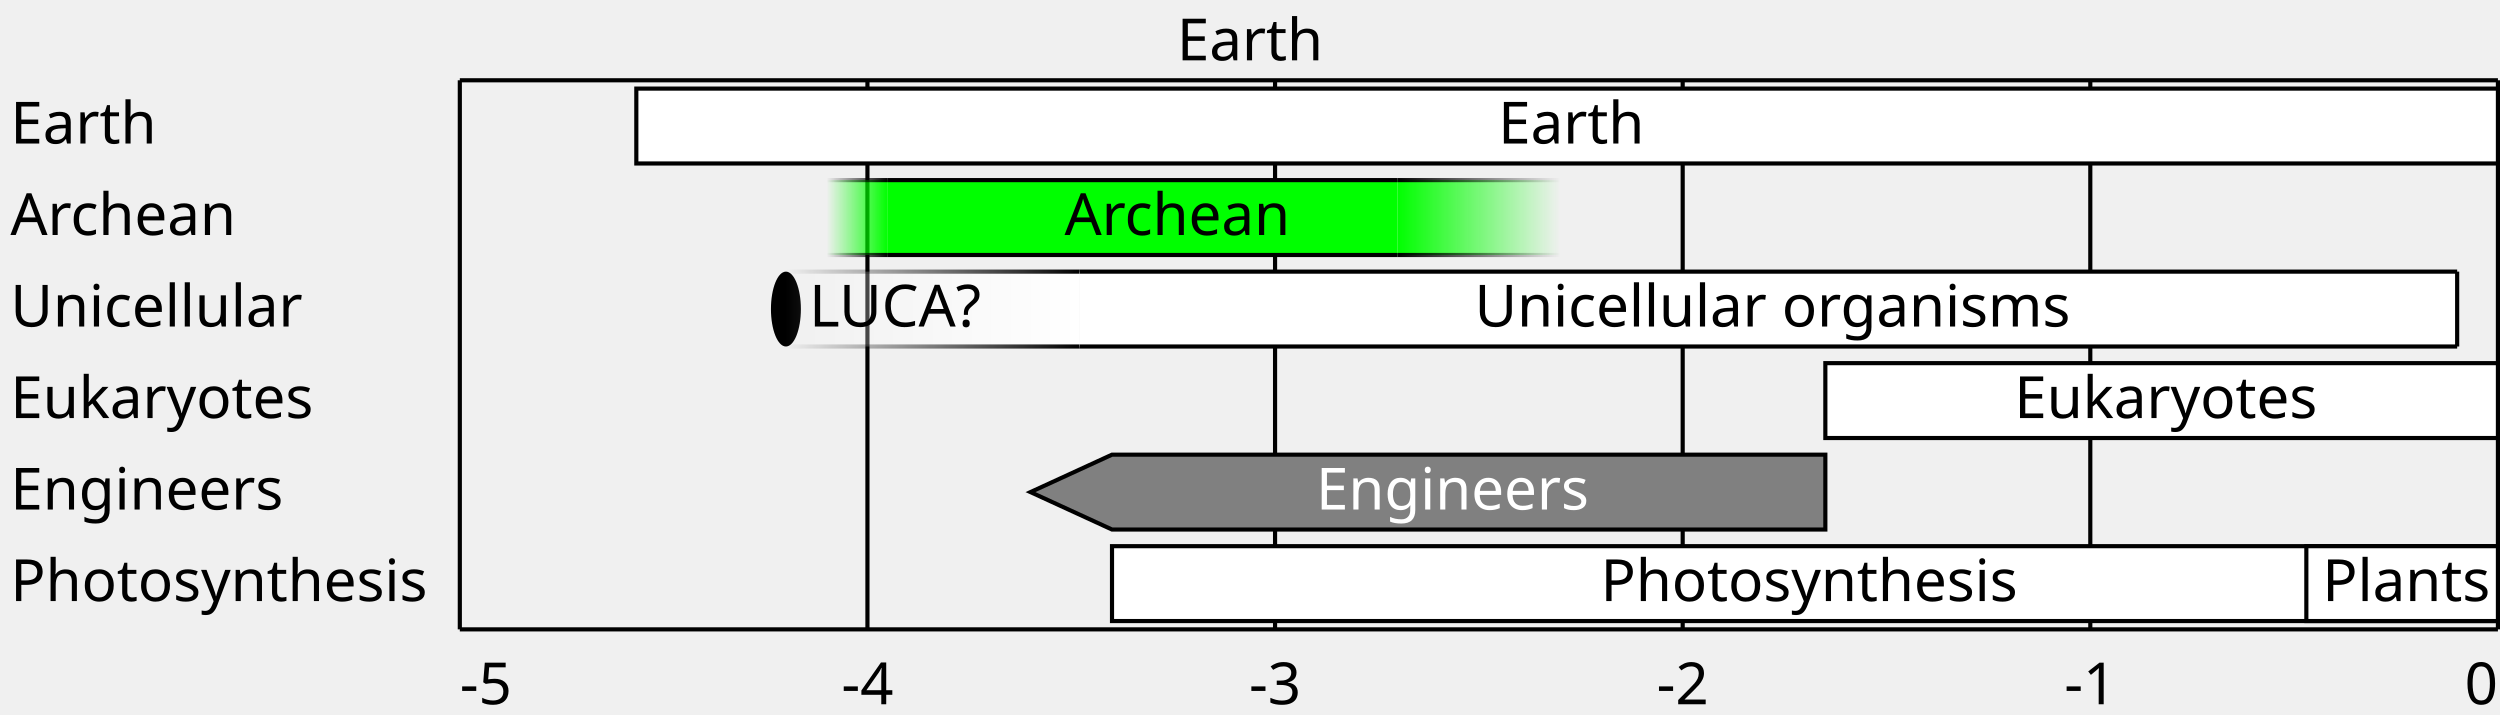
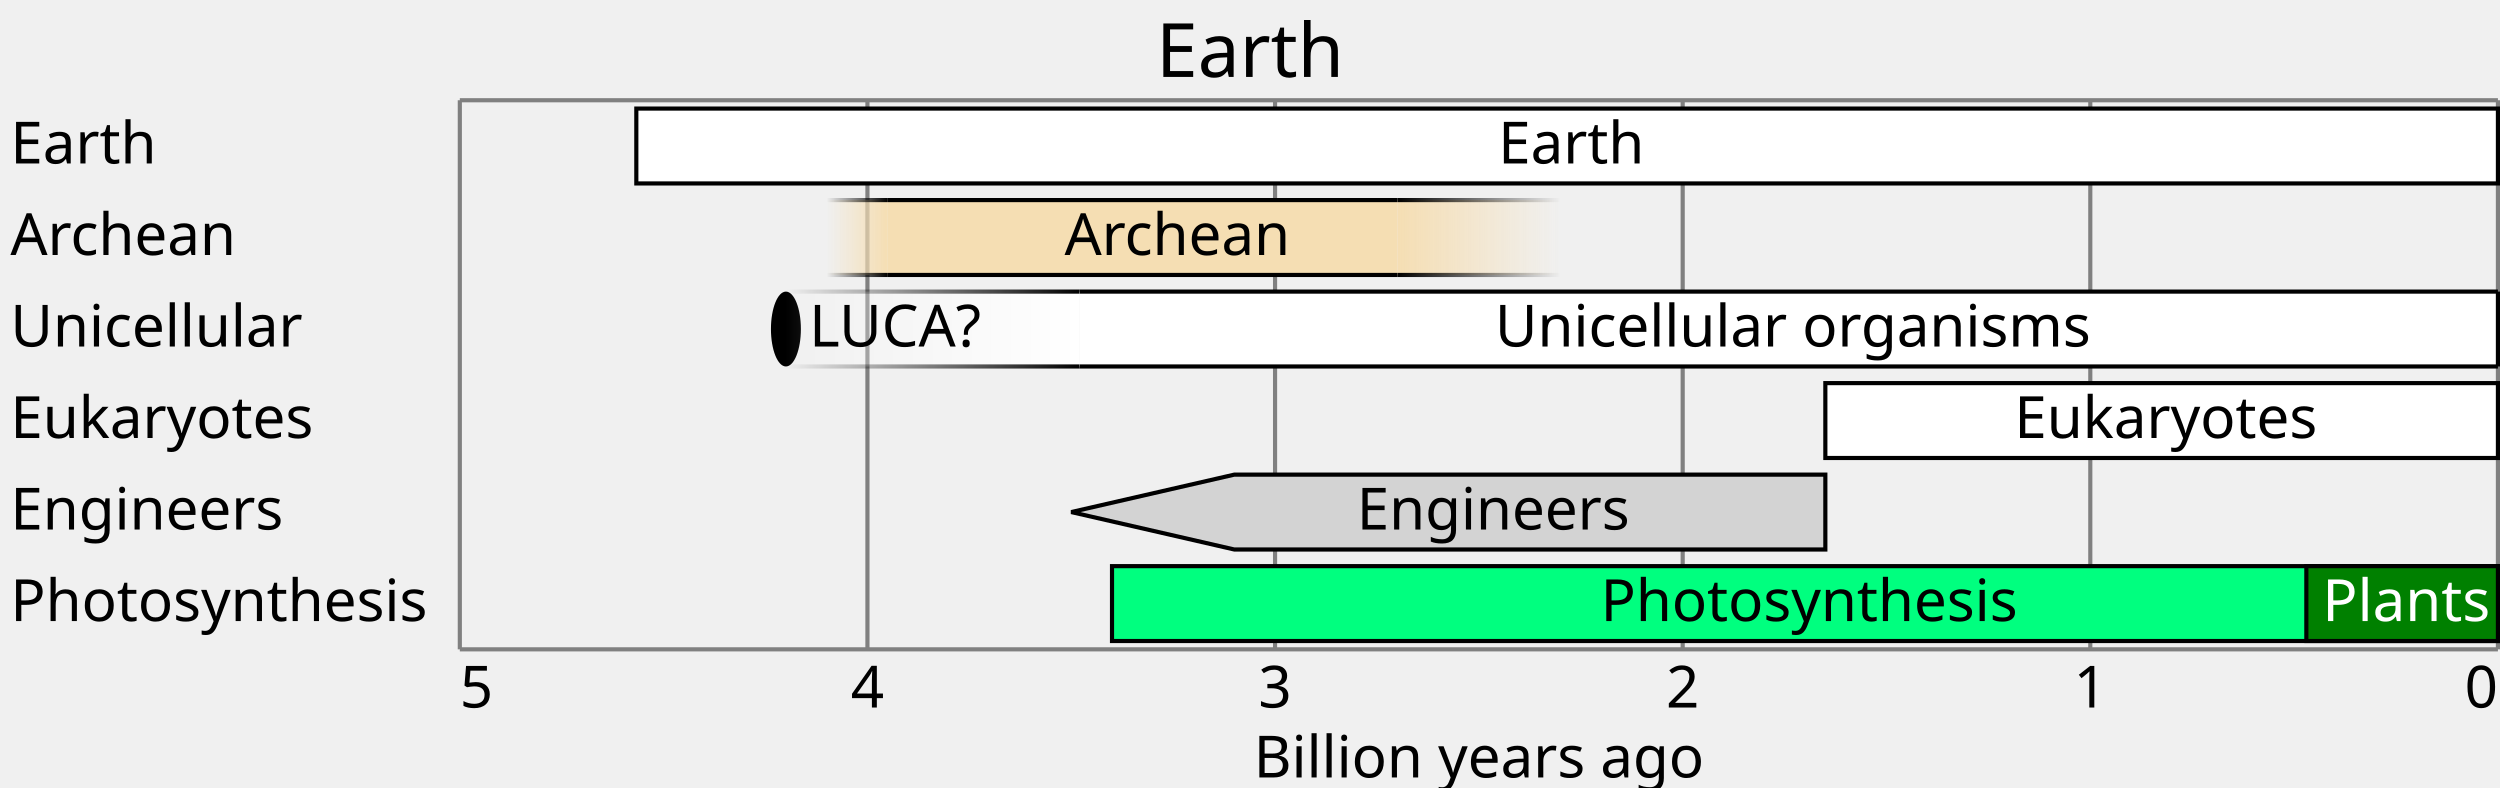
- <svg xmlns="http://www.w3.org/2000/svg" width="601" height="171.800" viewBox="0 0 601 171.800" transform="translate(0.5, 0.5)">
+ <svg xmlns="http://www.w3.org/2000/svg" width="601" height="189.400" viewBox="0 0 601 189.400" transform="translate(0.5, 0.5)">
  <g stroke="black" fill="white" font-family="sans-serif" font-size="14">
-     <text x="300.0" y="14" stroke="none" fill="black" text-anchor="middle">Earth</text>
+     <text x="300" y="18" stroke="none" fill="black" font-size="18" text-anchor="middle">Earth</text>
    <g>
-       <path d="M 110.040 18.800 V 150.800 M 208.032 18.800 V 150.800 M 306.024 18.800 V 150.800 M 404.016 18.800 V 150.800 M 502.008 18.800 V 150.800 M 600 18.800 V 150.800 M 110.040 18.800 H 600 M 110.040 150.800 H 600" />
+       <path d="M 110.040 23.600 V 155.600 M 208.032 23.600 V 155.600 M 306.024 23.600 V 155.600 M 404.016 23.600 V 155.600 M 502.008 23.600 V 155.600 M 600 23.600 V 155.600 M 110.040 23.600 H 600 M 110.040 155.600 H 600" stroke="gray" />
      <g text-anchor="middle" stroke="none" fill="black">
-         <text x="110.040" y="168.800" text-anchor="start">-5</text>
-         <text x="208.032" y="168.800">-4</text>
-         <text x="306.024" y="168.800">-3</text>
-         <text x="404.016" y="168.800">-2</text>
-         <text x="502.008" y="168.800">-1</text>
-         <text x="600" y="168.800" text-anchor="end">0</text>
+         <text x="110.040" y="169.600" text-anchor="start">5</text>
+         <text x="208.032" y="169.600">4</text>
+         <text x="306.024" y="169.600">3</text>
+         <text x="404.016" y="169.600">2</text>
+         <text x="502.008" y="169.600">1</text>
+         <text x="600" y="169.600" text-anchor="end">0</text>
+         <text x="355.020" y="186.4">Billion years ago</text>
      </g>
    </g>
    <g>
      <g>
-         <rect x="152.471" y="20.800" width="447.529" height="18" fill="white" />
+         <rect x="152.471" y="25.600" width="447.529" height="18" fill="white" />
      </g>
      <g>
-         <rect x="212.932" y="42.800" width="122.490" height="18" stroke="none" fill="lime" />
-         <path d="M 212.932 42.800 H 335.422 m 0 18 H 212.932" stroke="black" />
+         <rect x="212.932" y="47.600" width="122.490" height="18" stroke="none" fill="wheat" />
+         <path d="M 212.932 47.600 H 335.422 m 0 18 H 212.932" stroke="black" />
        <defs>
-           <linearGradient id="id1">
-             <stop offset="0" stop-color="lime" stop-opacity="0" />
-             <stop offset="1" stop-color="lime" stop-opacity="1" />
+           <linearGradient id="id3">
+             <stop offset="0" stop-color="wheat" stop-opacity="0" />
+             <stop offset="1" stop-color="wheat" stop-opacity="1" />
          </linearGradient>
-           <linearGradient id="id2">
+           <linearGradient id="id4">
            <stop offset="0" stop-color="black" stop-opacity="0" />
            <stop offset="1" stop-color="black" stop-opacity="1" />
          </linearGradient>
        </defs>
-         <rect x="198.233" y="42.800" width="14.699" height="18" stroke="none" fill="url(#id1)" />
-         <path d="M 198.233 42.800 H 212.932 m 0 18 H 198.233" stroke="url(#id2)" />
+         <rect x="198.233" y="47.600" width="14.699" height="18" stroke="none" fill="url(#id3)" />
+         <path d="M 198.233 47.600 H 212.932 m 0 18 H 198.233" stroke="url(#id4)" />
        <defs>
-           <linearGradient id="id3">
-             <stop offset="0" stop-color="lime" stop-opacity="1" />
-             <stop offset="1" stop-color="lime" stop-opacity="0" />
+           <linearGradient id="id5">
+             <stop offset="0" stop-color="wheat" stop-opacity="1" />
+             <stop offset="1" stop-color="wheat" stop-opacity="0" />
          </linearGradient>
-           <linearGradient id="id4">
+           <linearGradient id="id6">
            <stop offset="0" stop-color="black" stop-opacity="1" />
            <stop offset="1" stop-color="black" stop-opacity="0" />
          </linearGradient>
        </defs>
-         <rect x="335.422" y="42.800" width="39.197" height="18" stroke="none" fill="url(#id3)" />
-         <path d="M 335.422 42.800 H 374.618 m 0 18 H 335.422" stroke="url(#id4)" />
+         <rect x="335.422" y="47.600" width="39.197" height="18" stroke="none" fill="url(#id5)" />
+         <path d="M 335.422 47.600 H 374.618 m 0 18 H 335.422" stroke="url(#id6)" />
      </g>
-       <ellipse cx="188.434" cy="73.800" rx="3.6" ry="9.0" stroke="none" fill="black" />
+       <ellipse cx="188.434" cy="78.600" rx="3.6" ry="9.0" stroke="none" fill="black" />
      <g>
-         <rect x="258.988" y="64.800" width="331.213" height="18" stroke="none" fill="white" />
-         <path d="M 258.988 64.800 H 590.201 m 0 18 H 258.988" stroke="black" />
+         <rect x="258.988" y="69.600" width="341.012" height="18" stroke="none" fill="white" />
+         <path d="M 258.988 69.600 H 600 m 0 18 H 258.988" stroke="black" />
        <defs>
-           <linearGradient id="id5">
+           <linearGradient id="id7">
            <stop offset="0" stop-color="white" stop-opacity="0" />
            <stop offset="1" stop-color="white" stop-opacity="1" />
          </linearGradient>
-           <linearGradient id="id6">
+           <linearGradient id="id8">
            <stop offset="0" stop-color="black" stop-opacity="0" />
            <stop offset="1" stop-color="black" stop-opacity="1" />
          </linearGradient>
        </defs>
-         <rect x="188.434" y="64.800" width="70.554" height="18" stroke="none" fill="url(#id5)" />
-         <path d="M 188.434 64.800 H 258.988 m 0 18 H 188.434" stroke="url(#id6)" />
-         <line x1="590.201" y1="64.800" x2="590.201" y2="82.800" stroke="black" />
+         <rect x="188.434" y="69.600" width="70.554" height="18" stroke="none" fill="url(#id7)" />
+         <path d="M 188.434 69.600 H 258.988 m 0 18 H 188.434" stroke="url(#id8)" />
+         <line x1="600" y1="69.600" x2="600" y2="87.600" stroke="black" />
      </g>
      <g>
-         <rect x="438.313" y="86.800" width="161.687" height="18" fill="white" />
+         <rect x="438.313" y="91.600" width="161.687" height="18" fill="white" />
      </g>
      <g>
-         <path d="M 266.827 108.800 L 247.229 117.800 266.827 126.800 H 438.313 L 438.313 117.800 438.313 108.800 H 266.827 Z" fill="gray" />
+         <path d="M 296.225 113.600 L 257.028 122.600 296.225 131.600 H 438.313 L 438.313 122.600 438.313 113.600 Z" fill="lightgray" />
      </g>
      <g>
-         <rect x="266.827" y="130.800" width="333.173" height="18" fill="white" />
+         <rect x="266.827" y="135.600" width="333.173" height="18" fill="springgreen" />
      </g>
      <g>
-         <rect x="553.944" y="130.800" width="46.056" height="18" fill="white" />
+         <rect x="553.944" y="135.600" width="46.056" height="18" fill="green" />
      </g>
    </g>
    <g text-anchor="middle" stroke="none" fill="black">
-       <text x="377.235" y="34" text-anchor="middle">Earth</text>
-       <text x="282.526" y="56" text-anchor="middle" fill="black">Archean</text>
-       <text x="194.034" y="78" text-anchor="start">LUCA?</text>
-       <text x="425.594" y="78" text-anchor="middle">Unicellular organisms</text>
-       <text x="520.157" y="100" text-anchor="middle">Eukaryotes</text>
-       <text x="348.671" y="122" text-anchor="middle" fill="white">Engineers</text>
-       <text x="434.414" y="144" text-anchor="middle">Photosynthesis</text>
-       <text x="577.972" y="144" text-anchor="middle">Plants</text>
+       <text x="377.235" y="38.800" text-anchor="middle">Earth</text>
+       <text x="282.526" y="60.800" text-anchor="middle" fill="black">Archean</text>
+       <text x="194.034" y="82.800" text-anchor="start">LUCA?</text>
+       <text x="430.494" y="82.800" text-anchor="middle">Unicellular organisms</text>
+       <text x="520.157" y="104.800" text-anchor="middle">Eukaryotes</text>
+       <text x="358.470" y="126.800" text-anchor="middle" fill="black">Engineers</text>
+       <text x="434.414" y="148.800" text-anchor="middle" fill="black">Photosynthesis</text>
+       <text x="577.972" y="148.800" text-anchor="middle" fill="white">Plants</text>
    </g>
    <g stroke="none" fill="black">
-       <text x="2" y="34">Earth</text>
-       <text x="2" y="56">Archean</text>
-       <text x="2" y="78">Unicellular</text>
-       <text x="2" y="100">Eukaryotes</text>
-       <text x="2" y="122">Engineers</text>
-       <text x="2" y="144">Photosynthesis</text>
+       <text x="2" y="38.800">Earth</text>
+       <text x="2" y="60.800">Archean</text>
+       <text x="2" y="82.800">Unicellular</text>
+       <text x="2" y="104.800">Eukaryotes</text>
+       <text x="2" y="126.800">Engineers</text>
+       <text x="2" y="148.800">Photosynthesis</text>
    </g>
  </g>
</svg>
